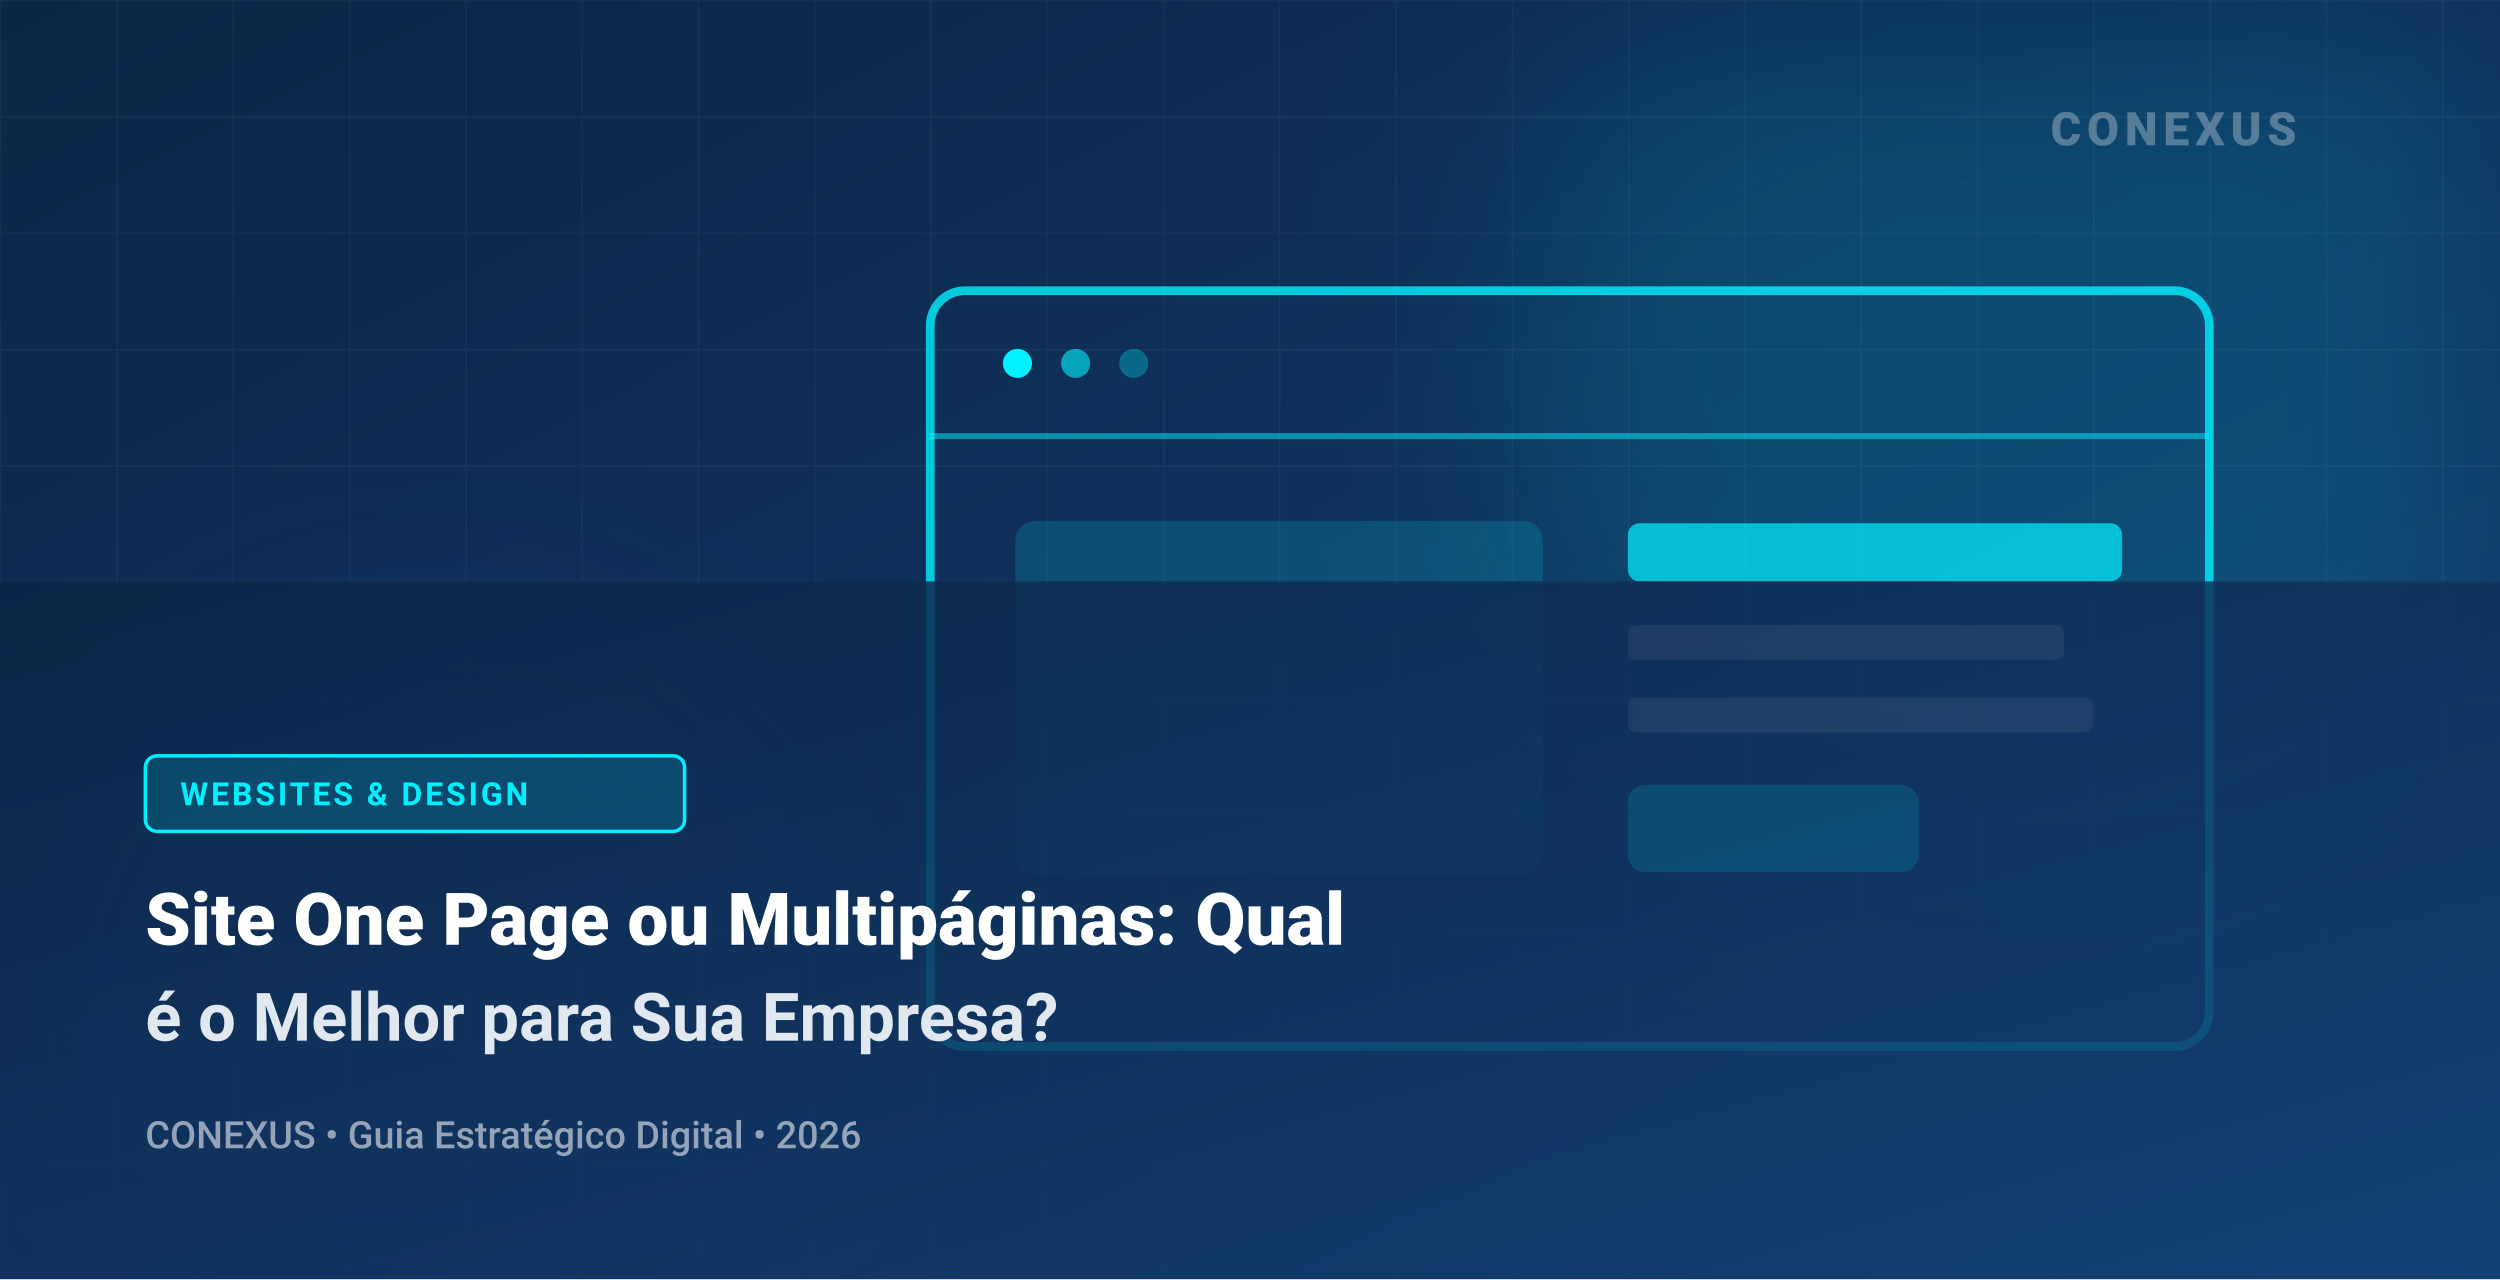
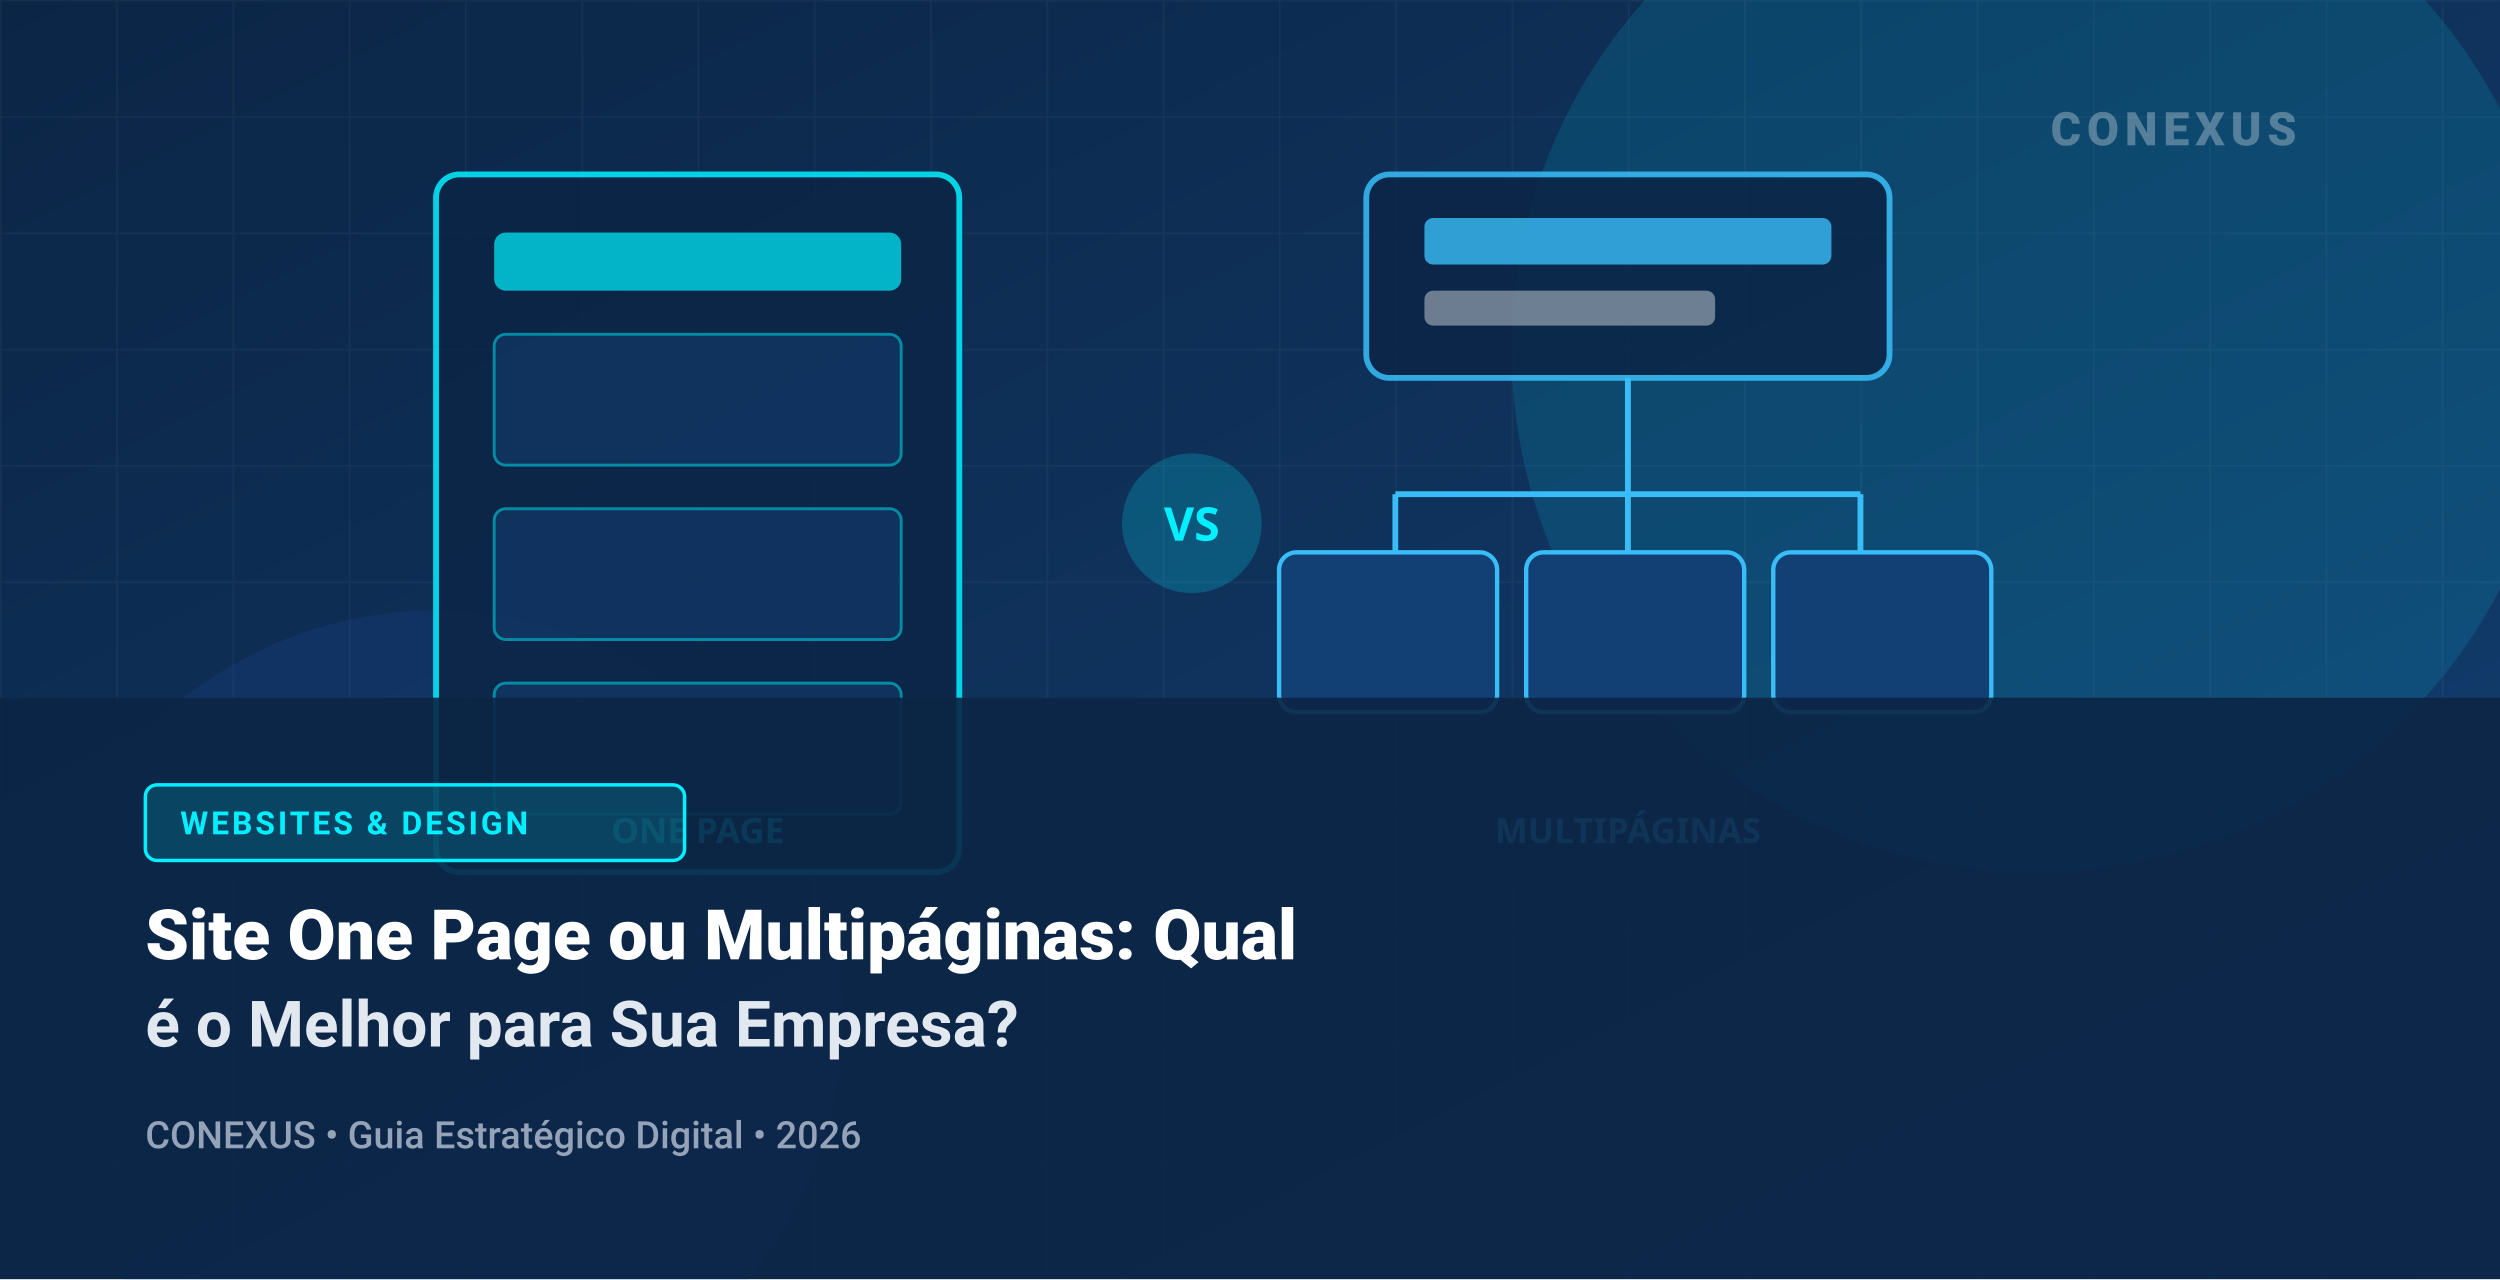
<svg xmlns="http://www.w3.org/2000/svg" viewBox="0 0 860 440" width="860" height="440">
  <defs>
-     <linearGradient id="bgGrad" x1="0%" y1="0%" x2="100%" y2="100%">
+     <linearGradient id="bgGrad_site_one_page_ou_multipaginas_qual_escolher" x1="0%" y1="0%" x2="100%" y2="100%">
      <stop offset="0%" stop-color="#0B2545" />
      <stop offset="100%" stop-color="#134074" />
    </linearGradient>
-     <linearGradient id="glowGrad" x1="0%" y1="0%" x2="100%" y2="0%">
-       <stop offset="0%" stop-color="#00F0FF" stop-opacity="0.8" />
-       <stop offset="100%" stop-color="#2563EB" stop-opacity="0" />
-     </linearGradient>
-     <pattern id="gridPattern" width="40" height="40" patternUnits="userSpaceOnUse">
+     <pattern id="gridPattern_site_one_page_ou_multipaginas_qual_escolher" width="40" height="40" patternUnits="userSpaceOnUse">
      <path d="M 40 0 L 0 0 0 40" fill="none" stroke="rgba(255, 255, 255, 0.04)" stroke-width="1" />
    </pattern>
  </defs>
-   <rect width="860" height="440" fill="url(#bgGrad)" />
-   <rect width="860" height="440" fill="url(#gridPattern)" />
-   <circle cx="700" cy="120" r="180" fill="#00F0FF" opacity="0.12" filter="blur(40px)" />
-   <circle cx="150" cy="350" r="140" fill="#2563EB" opacity="0.1" filter="blur(30px)" />
-   <g transform="translate(140, 20)">
-     <rect x="180" y="80" width="440" height="260" rx="12" fill="none" stroke="#00F0FF" stroke-width="3" opacity="0.8" />
-     <line x1="180" y1="130" x2="620" y2="130" stroke="#00F0FF" stroke-width="2" opacity="0.5" />
-     <circle cx="210" cy="105" r="5" fill="#00F0FF" />
-     <circle cx="230" cy="105" r="5" fill="#00F0FF" opacity="0.6" />
-     <circle cx="250" cy="105" r="5" fill="#00F0FF" opacity="0.3" />
-     <rect x="210" y="160" width="180" height="120" rx="6" fill="#00F0FF" opacity="0.15" stroke="#00F0FF" stroke-width="1.5" />
-     <rect x="420" y="160" width="170" height="20" rx="4" fill="#00F0FF" opacity="0.7" />
-     <rect x="420" y="195" width="150" height="12" rx="3" fill="#FFFFFF" opacity="0.4" />
-     <rect x="420" y="220" width="160" height="12" rx="3" fill="#FFFFFF" opacity="0.4" />
-     <rect x="420" y="250" width="100" height="30" rx="6" fill="#00F0FF" opacity="0.85" />
+   <rect width="860" height="440" fill="url(#bgGrad_site_one_page_ou_multipaginas_qual_escolher)" />
+   <rect width="860" height="440" fill="url(#gridPattern_site_one_page_ou_multipaginas_qual_escolher)" />
+   <circle cx="700" cy="120" r="180" fill="#00F0FF" opacity="0.12" />
+   <circle cx="150" cy="350" r="140" fill="#2563EB" opacity="0.1" />
+   <g transform="translate(100, 30)">
+     <rect x="50" y="30" width="180" height="240" rx="8" fill="#0B2545" stroke="#00F0FF" stroke-width="2" opacity="0.85" />
+     <rect x="70" y="50" width="140" height="20" rx="4" fill="#00F0FF" opacity="0.7" />
+     <rect x="70" y="85" width="140" height="45" rx="4" fill="#134074" stroke="#00F0FF" stroke-width="1" opacity="0.5" />
+     <rect x="70" y="145" width="140" height="45" rx="4" fill="#134074" stroke="#00F0FF" stroke-width="1" opacity="0.5" />
+     <rect x="70" y="205" width="140" height="45" rx="4" fill="#134074" stroke="#00F0FF" stroke-width="1" opacity="0.5" />
+     <text x="140" y="260" fill="#00F0FF" font-size="12" font-family="sans-serif" font-weight="700" text-anchor="middle">ONE PAGE</text>
+     <circle cx="310" cy="150" r="24" fill="#00F0FF" opacity="0.2" />
+     <text x="310" y="156" fill="#00F0FF" font-size="16" font-family="sans-serif" font-weight="900" text-anchor="middle">VS</text>
+     <rect x="370" y="30" width="180" height="70" rx="8" fill="#0B2545" stroke="#38BDF8" stroke-width="2" opacity="0.85" />
+     <rect x="390" y="45" width="140" height="16" rx="3" fill="#38BDF8" opacity="0.8" />
+     <rect x="390" y="70" width="100" height="12" rx="3" fill="#FFFFFF" opacity="0.4" />
+     <line x1="460" y1="100" x2="460" y2="140" stroke="#38BDF8" stroke-width="2" />
+     <line x1="380" y1="140" x2="540" y2="140" stroke="#38BDF8" stroke-width="2" />
+     <line x1="380" y1="140" x2="380" y2="160" stroke="#38BDF8" stroke-width="2" />
+     <line x1="460" y1="140" x2="460" y2="160" stroke="#38BDF8" stroke-width="2" />
+     <line x1="540" y1="140" x2="540" y2="160" stroke="#38BDF8" stroke-width="2" />
+     <rect x="340" y="160" width="75" height="55" rx="6" fill="#134074" stroke="#38BDF8" stroke-width="1.5" />
+     <rect x="425" y="160" width="75" height="55" rx="6" fill="#134074" stroke="#38BDF8" stroke-width="1.5" />
+     <rect x="510" y="160" width="75" height="55" rx="6" fill="#134074" stroke="#38BDF8" stroke-width="1.5" />
+     <text x="460" y="260" fill="#38BDF8" font-size="12" font-family="sans-serif" font-weight="700" text-anchor="middle">MULTIPÁGINAS</text>
  </g>
-   <rect x="0" y="200" width="860" height="240" fill="url(#bgGrad)" opacity="0.85" />
-   <g transform="translate(50, 260)">
+   <rect x="0" y="240" width="860" height="200" fill="#0B2545" opacity="0.9" />
+   <g transform="translate(50, 270)">
    <rect x="0" y="0" width="185.5" height="26" rx="4" fill="#00F0FF" fill-opacity="0.15" stroke="#00F0FF" stroke-width="1.2" />
    <text x="12" y="17" fill="#00F0FF" font-family="system-ui, -apple-system, BlinkMacSystemFont, 'Segoe UI', Roboto, sans-serif" font-size="11" font-weight="700" letter-spacing="1">WEBSITES &amp; DESIGN</text>
-     <text x="0" y="65" fill="#FFFFFF" font-family="system-ui, -apple-system, BlinkMacSystemFont, 'Segoe UI', Roboto, sans-serif" font-size="25" font-weight="800">Site One Page ou Multipáginas: Qual</text>
-     <text x="0" y="98" fill="#E2E8F0" font-family="system-ui, -apple-system, BlinkMacSystemFont, 'Segoe UI', Roboto, sans-serif" font-size="23" font-weight="700">é o Melhor para Sua Empresa?</text>
-     <text x="0" y="135" fill="#94A3B8" font-family="system-ui, -apple-system, BlinkMacSystemFont, 'Segoe UI', Roboto, sans-serif" font-size="13" font-weight="500">CONEXUS • Guia Estratégico Digital • 2026</text>
+     <text x="0" y="60" fill="#FFFFFF" font-family="system-ui, -apple-system, BlinkMacSystemFont, 'Segoe UI', Roboto, sans-serif" font-size="24" font-weight="800">Site One Page ou Multipáginas: Qual</text>
+     <text x="0" y="90" fill="#E2E8F0" font-family="system-ui, -apple-system, BlinkMacSystemFont, 'Segoe UI', Roboto, sans-serif" font-size="22" font-weight="700">é o Melhor para Sua Empresa?</text>
+     <text x="0" y="125" fill="#94A3B8" font-family="system-ui, -apple-system, BlinkMacSystemFont, 'Segoe UI', Roboto, sans-serif" font-size="13" font-weight="500">CONEXUS • Guia Estratégico Digital • 2026</text>
  </g>
  <text x="790" y="50" fill="#FFFFFF" opacity="0.3" font-family="system-ui, -apple-system, BlinkMacSystemFont, 'Segoe UI', Roboto, sans-serif" font-size="16" font-weight="800" text-anchor="end" letter-spacing="2">CONEXUS</text>
</svg>
